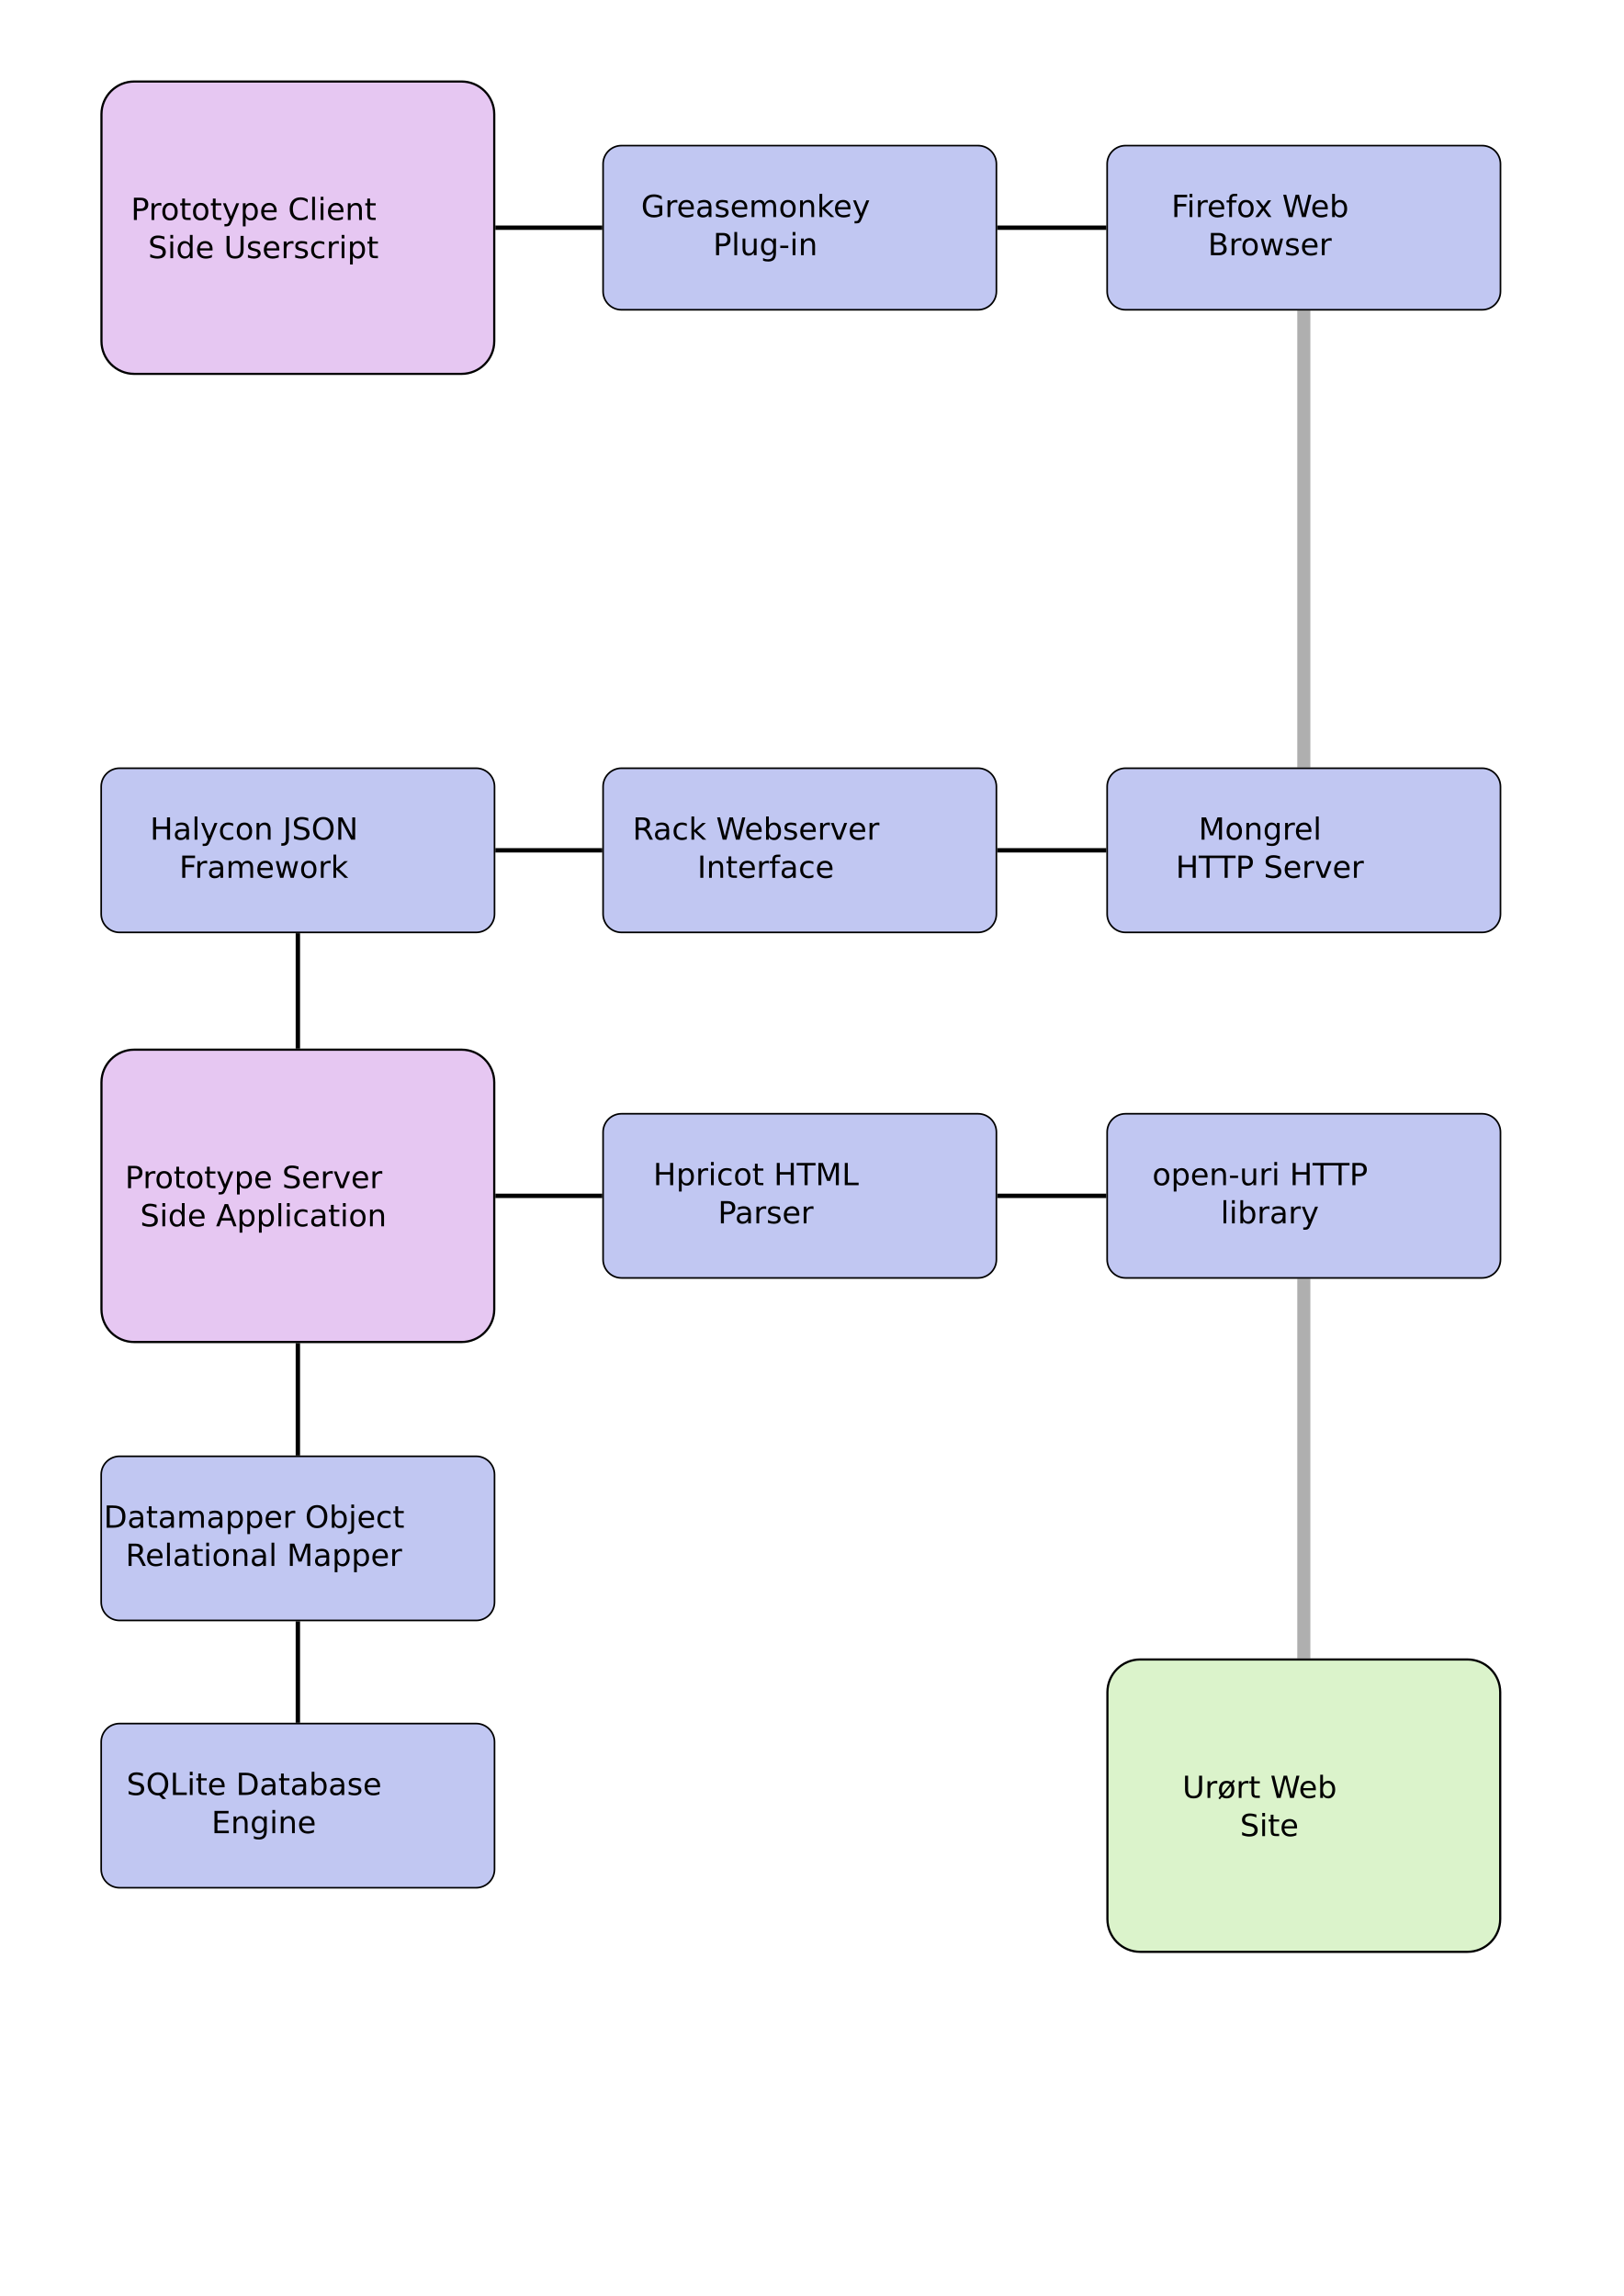
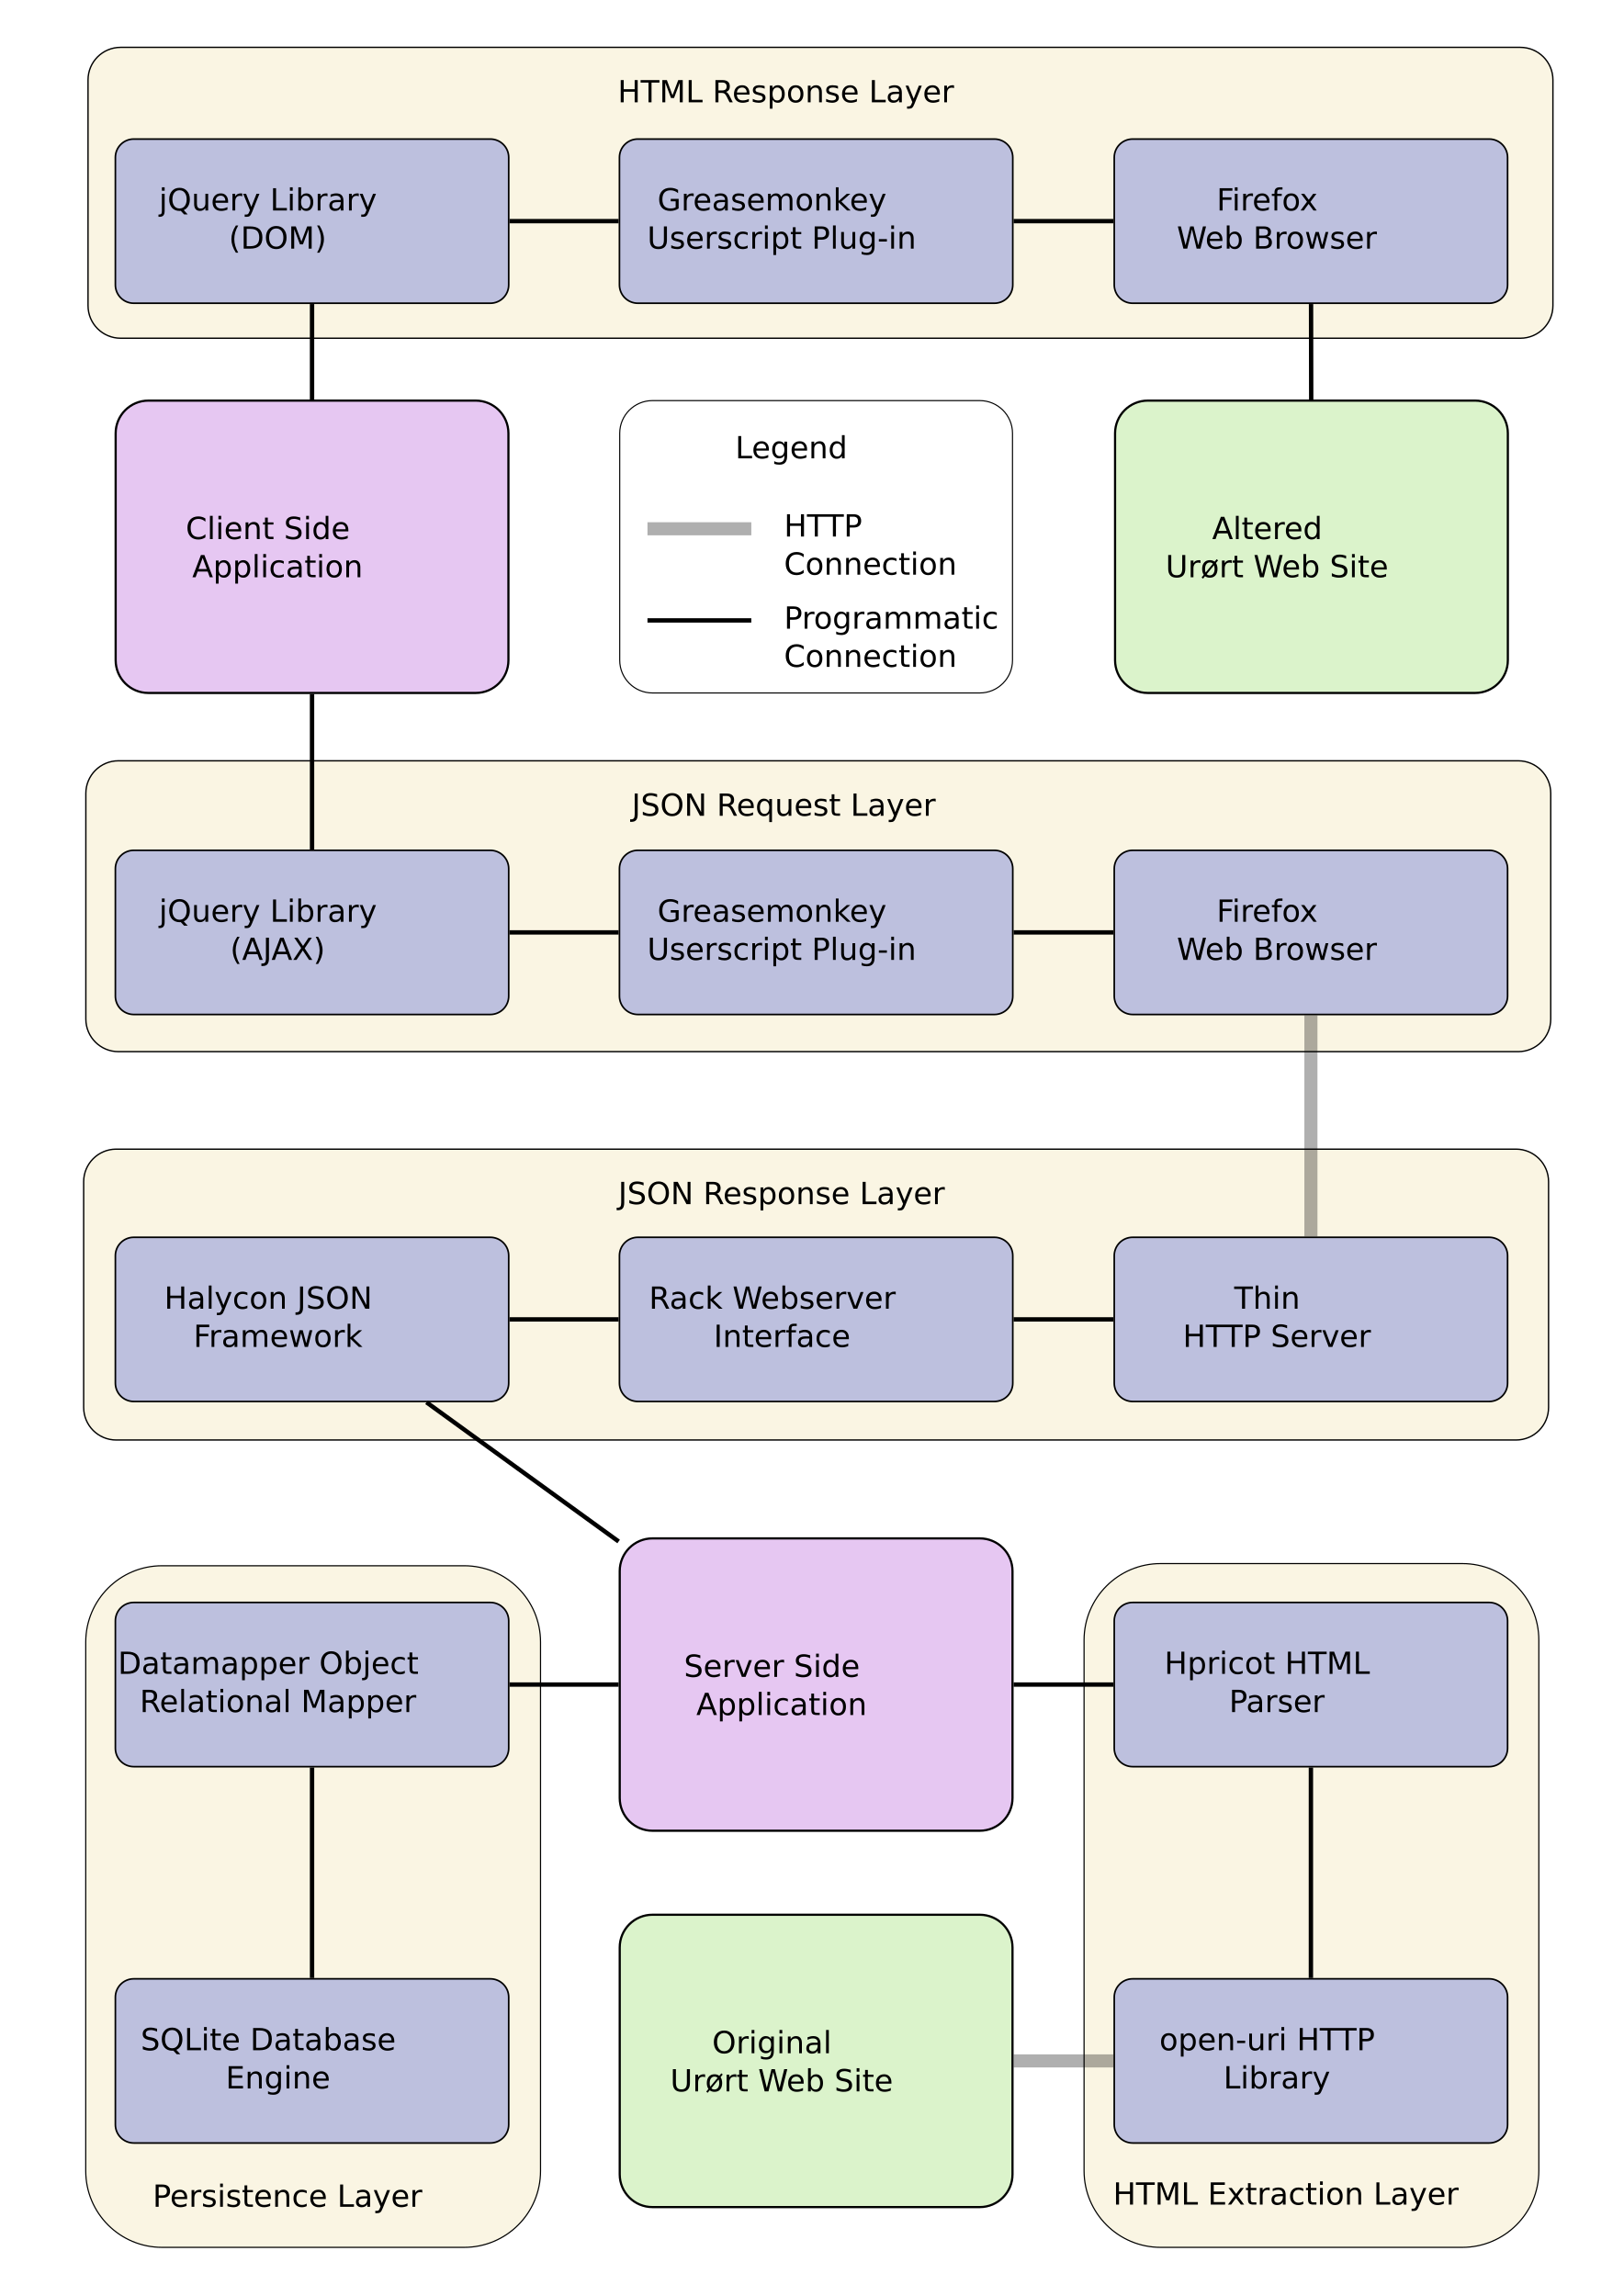
<svg xmlns="http://www.w3.org/2000/svg" width="744.094" height="1052.362" id="svg2">
  <defs id="defs4" />
  <g id="layer1">
-     <g id="g15357" transform="translate(-69.25,-22)">
+     <g id="g10362" transform="translate(1,-178)">
+       <rect style="fill:#e9cd6c;fill-opacity:0.188;stroke:#000000;stroke-width:0.615;stroke-linejoin:round;stroke-miterlimit:4;stroke-dasharray:none;stroke-opacity:1" id="rect10364" width="671.319" height="133.319" x="38.341" y="526.703" ry="14.924" />
+       <text id="text10366" y="551.9" x="373.723" style="font-size:14px;font-style:normal;font-weight:normal;text-align:center;text-anchor:middle;fill:#000000;fill-opacity:1;stroke:none;stroke-width:1px;stroke-linecap:butt;stroke-linejoin:miter;stroke-opacity:1;font-family:Bitstream Vera Sans" xml:space="preserve">
+         <tspan y="551.9" x="373.723" id="tspan10368">JSON Request Layer</tspan>
+       </text>
+     </g>
+     <g id="g10370" transform="translate(2,-505)">
+       <rect style="fill:#e9cd6c;fill-opacity:0.188;stroke:#000000;stroke-width:0.615;stroke-linejoin:round;stroke-miterlimit:4;stroke-dasharray:none;stroke-opacity:1" id="rect10372" width="671.319" height="133.319" x="38.341" y="526.703" ry="14.924" />
+       <text id="text10374" y="551.9" x="373.723" style="font-size:14px;font-style:normal;font-weight:normal;text-align:center;text-anchor:middle;fill:#000000;fill-opacity:1;stroke:none;stroke-width:1px;stroke-linecap:butt;stroke-linejoin:miter;stroke-opacity:1;font-family:Bitstream Vera Sans" xml:space="preserve">
+         <tspan y="551.9" x="373.723" id="tspan10376">HTML Response Layer</tspan>
+       </text>
+     </g>
+     <g id="g10357">
+       <rect style="fill:#e9cd6c;fill-opacity:0.188;stroke:#000000;stroke-width:0.615;stroke-linejoin:round;stroke-miterlimit:4;stroke-dasharray:none;stroke-opacity:1" id="rect6296" width="671.319" height="133.319" x="38.341" y="526.703" ry="14.924" />
+       <text id="text6298" y="551.9" x="373.723" style="font-size:14px;font-style:normal;font-weight:normal;text-align:center;text-anchor:middle;fill:#000000;fill-opacity:1;stroke:none;stroke-width:1px;stroke-linecap:butt;stroke-linejoin:miter;stroke-opacity:1;font-family:Bitstream Vera Sans" xml:space="preserve">
+         <tspan y="551.9" x="373.723" id="tspan6300">JSON Response Layer</tspan>
+       </text>
+     </g>
+     <rect ry="35.083" y="716.658" x="496.796" height="313.409" width="208.409" id="rect7374" style="fill:#e9cd6c;fill-opacity:0.188;stroke:#000000;stroke-width:0.525;stroke-linejoin:round;stroke-miterlimit:4;stroke-dasharray:none;stroke-opacity:1" />
+     <text xml:space="preserve" style="font-size:14px;font-style:normal;font-weight:normal;text-align:center;text-anchor:middle;fill:#000000;fill-opacity:1;stroke:none;stroke-width:1px;stroke-linecap:butt;stroke-linejoin:miter;stroke-opacity:1;font-family:Bitstream Vera Sans" x="600.371" y="1010.475" id="text7376">
+       <tspan id="tspan7378" x="600.371" y="1010.475">HTML Extraction Layer</tspan>
+     </text>
+     <rect ry="34.971" y="717.658" x="39.295" height="312.409" width="208.409" id="rect2350" style="fill:#e9cd6c;fill-opacity:0.188;stroke:#000000;stroke-width:0.525;stroke-linejoin:round;stroke-miterlimit:4;stroke-dasharray:none;stroke-opacity:1" />
+     <text xml:space="preserve" style="font-size:14px;font-style:normal;font-weight:normal;text-align:center;text-anchor:middle;fill:#000000;fill-opacity:1;stroke:none;stroke-width:1px;stroke-linecap:butt;stroke-linejoin:miter;stroke-opacity:1;font-family:Bitstream Vera Sans" x="142.871" y="1011.475" id="text4315">
+       <tspan id="tspan4319" x="142.871" y="1011.475">Persistence Layer</tspan>
+     </text>
+     <g id="g15357" transform="translate(-62.75,124.25)">
      <rect ry="15" y="59.362" x="115.75" height="134" width="180" id="rect6434" style="fill:#a63bcf;fill-opacity:0.285;stroke:#000000;stroke-width:1;stroke-linejoin:round;stroke-miterlimit:4;stroke-dasharray:none;stroke-opacity:1" />
      <text id="text8412" y="122.831" x="205.524" style="font-size:14px;font-style:normal;font-weight:normal;text-align:center;text-anchor:middle;fill:#000000;fill-opacity:1;stroke:none;stroke-width:1px;stroke-linecap:butt;stroke-linejoin:miter;stroke-opacity:1;font-family:Bitstream Vera Sans" xml:space="preserve">
-         <tspan id="tspan8418" y="122.831" x="205.524">Prototype Client</tspan>
-         <tspan y="140.331" x="205.524" id="tspan12404">Side Userscript</tspan>
+         <tspan y="122.831" x="205.524" id="tspan12404">Client Side</tspan>
+         <tspan y="140.331" x="205.524" id="tspan6290">Application</tspan>
      </text>
    </g>
-     <g id="g8444" transform="translate(1.50001,-174.5)">
+     <g id="g8444" transform="translate(9.000015,148.5)">
      <rect style="fill:#253bcf;fill-opacity:0.285;stroke:#000000;stroke-width:0.75;stroke-linejoin:round;stroke-miterlimit:4;stroke-dasharray:none;stroke-opacity:1" id="rect7409" width="180.25" height="75.25" x="274.875" y="241.237" ry="8.424" />
      <text id="text8422" y="273.975" x="364.815" style="font-size:14px;font-style:normal;font-weight:normal;text-align:center;text-anchor:middle;fill:#000000;fill-opacity:1;stroke:none;stroke-width:1px;stroke-linecap:butt;stroke-linejoin:miter;stroke-opacity:1;font-family:Bitstream Vera Sans" xml:space="preserve">
        <tspan y="273.975" x="364.815" id="tspan8424">Greasemonkey</tspan>
-         <tspan id="tspan8426" y="291.475" x="364.815">Plug-in</tspan>
+         <tspan id="tspan8426" y="291.475" x="364.815">Userscript Plug-in</tspan>
      </text>
    </g>
-     <g id="g8438" transform="translate(232.5,-306.5)">
+     <g id="g8438" transform="translate(235.75,16.49998)">
      <rect ry="8.424" y="373.237" x="274.875" height="75.25" width="180.25" id="rect8428" style="fill:#253bcf;fill-opacity:0.285;stroke:#000000;stroke-width:0.75;stroke-linejoin:round;stroke-miterlimit:4;stroke-dasharray:none;stroke-opacity:1" />
      <text id="text8432" y="405.975" x="364.979" style="font-size:14px;font-style:normal;font-weight:normal;text-align:center;text-anchor:middle;fill:#000000;fill-opacity:1;stroke:none;stroke-width:1px;stroke-linecap:butt;stroke-linejoin:miter;stroke-opacity:1;font-family:Bitstream Vera Sans" xml:space="preserve">
-         <tspan id="tspan8436" y="405.975" x="364.979">Firefox Web</tspan>
-         <tspan y="423.475" x="364.979" id="tspan12402">Browser</tspan>
+         <tspan y="405.975" x="364.979" id="tspan7382">Firefox</tspan>
+         <tspan y="423.475" x="364.979" id="tspan10384">Web Browser</tspan>
      </text>
    </g>
-     <path style="fill:none;fill-rule:evenodd;stroke:#000000;stroke-width:2;stroke-linecap:butt;stroke-linejoin:miter;stroke-miterlimit:4;stroke-dasharray:none;stroke-opacity:1" d="M 457,104.362 L 507,104.362" id="path8456" />
-     <g transform="translate(232.5,-21.12501)" id="g11369">
+     <path style="fill:none;fill-rule:evenodd;stroke:#000000;stroke-width:2;stroke-linecap:butt;stroke-linejoin:miter;stroke-miterlimit:4;stroke-dasharray:none;stroke-opacity:1" d="M 464.5,427.362 L 510.25,427.362" id="path8456" />
+     <g transform="translate(235.75,193.875)" id="g11369">
      <rect style="fill:#253bcf;fill-opacity:0.285;stroke:#000000;stroke-width:0.75;stroke-linejoin:round;stroke-miterlimit:4;stroke-dasharray:none;stroke-opacity:1" id="rect11371" width="180.25" height="75.25" x="274.875" y="373.237" ry="8.424" />
      <text xml:space="preserve" style="font-size:14px;font-style:normal;font-weight:normal;text-align:center;text-anchor:middle;fill:#000000;fill-opacity:1;stroke:none;stroke-width:1px;stroke-linecap:butt;stroke-linejoin:miter;stroke-opacity:1;font-family:Bitstream Vera Sans" x="364.979" y="405.975" id="text11373">
-         <tspan x="364.979" y="405.975" id="tspan11377">Mongrel</tspan>
+         <tspan x="364.979" y="405.975" id="tspan11377">Thin</tspan>
        <tspan x="364.979" y="423.475" id="tspan11381">HTTP Server</tspan>
      </text>
    </g>
-     <g id="g11383" transform="translate(1.50001,-21.12501)">
+     <g id="g11383" transform="translate(9.000015,193.875)">
      <rect ry="8.424" y="373.237" x="274.875" height="75.25" width="180.25" id="rect11385" style="fill:#253bcf;fill-opacity:0.285;stroke:#000000;stroke-width:0.75;stroke-linejoin:round;stroke-miterlimit:4;stroke-dasharray:none;stroke-opacity:1" />
      <text id="text11387" y="405.975" x="364.979" style="font-size:14px;font-style:normal;font-weight:normal;text-align:center;text-anchor:middle;fill:#000000;fill-opacity:1;stroke:none;stroke-width:1px;stroke-linecap:butt;stroke-linejoin:miter;stroke-opacity:1;font-family:Bitstream Vera Sans" xml:space="preserve">
        <tspan id="tspan11391" y="405.975" x="364.979">Rack Webserver</tspan>
        <tspan y="423.475" x="364.979" id="tspan11395">Interface</tspan>
      </text>
    </g>
-     <g transform="translate(-228.5,-21.12501)" id="g11407">
+     <g transform="translate(-222,193.875)" id="g11407">
      <rect style="fill:#253bcf;fill-opacity:0.285;stroke:#000000;stroke-width:0.75;stroke-linejoin:round;stroke-miterlimit:4;stroke-dasharray:none;stroke-opacity:1" id="rect11409" width="180.25" height="75.25" x="274.875" y="373.237" ry="8.424" />
      <text xml:space="preserve" style="font-size:14px;font-style:normal;font-weight:normal;text-align:center;text-anchor:middle;fill:#000000;fill-opacity:1;stroke:none;stroke-width:1px;stroke-linecap:butt;stroke-linejoin:miter;stroke-opacity:1;font-family:Bitstream Vera Sans" x="364.979" y="405.975" id="text11411">
        <tspan x="364.979" y="405.975" id="tspan11419">Halycon JSON</tspan>
        <tspan x="364.979" y="423.475" id="tspan11423">Framework</tspan>
      </text>
    </g>
-     <path style="fill:none;fill-rule:evenodd;stroke:#000000;stroke-width:2;stroke-linecap:butt;stroke-linejoin:miter;stroke-miterlimit:4;stroke-dasharray:none;stroke-opacity:1" d="M 507,389.737 L 457,389.737" id="path11425" />
-     <path style="fill:none;fill-rule:evenodd;stroke:#000000;stroke-width:2;stroke-linecap:butt;stroke-linejoin:miter;stroke-miterlimit:4;stroke-dasharray:none;stroke-opacity:1" d="M 276,389.737 L 227,389.737" id="path11427" />
-     <g id="g15351" transform="translate(-293.25,-24)">
+     <path style="fill:none;fill-rule:evenodd;stroke:#000000;stroke-width:2;stroke-linecap:butt;stroke-linejoin:miter;stroke-miterlimit:4;stroke-dasharray:none;stroke-opacity:1" d="M 510.25,604.737 L 464.5,604.737" id="path11425" />
+     <path style="fill:none;fill-rule:evenodd;stroke:#000000;stroke-width:2;stroke-linecap:butt;stroke-linejoin:miter;stroke-miterlimit:4;stroke-dasharray:none;stroke-opacity:1" d="M 283.5,604.737 L 233.5,604.737" id="path11427" />
+     <g id="g15351" transform="translate(-55.75,200)">
      <rect style="fill:#a63bcf;fill-opacity:0.285;stroke:#000000;stroke-width:1;stroke-linejoin:round;stroke-miterlimit:4;stroke-dasharray:none;stroke-opacity:1" id="rect12408" width="180" height="134" x="339.75" y="505.112" ry="15" />
      <text xml:space="preserve" style="font-size:14px;font-style:normal;font-weight:normal;text-align:center;text-anchor:middle;fill:#000000;fill-opacity:1;stroke:none;stroke-width:1px;stroke-linecap:butt;stroke-linejoin:miter;stroke-opacity:1;font-family:Bitstream Vera Sans" x="429.524" y="568.581" id="text12410">
-         <tspan id="tspan12414" x="429.524" y="568.581">Prototype Server</tspan>
-         <tspan x="429.524" y="586.081" id="tspan13387">Side Application</tspan>
+         <tspan x="429.524" y="568.581" id="tspan13387">Server Side</tspan>
+         <tspan x="429.524" y="586.081" id="tspan6294">Application</tspan>
      </text>
    </g>
-     <path style="fill:none;fill-rule:evenodd;stroke:#000000;stroke-width:2;stroke-linecap:butt;stroke-linejoin:miter;stroke-miterlimit:4;stroke-dasharray:none;stroke-opacity:1" d="M 136.5,427.737 L 136.5,480.612" id="path15363" />
-     <path style="fill:none;fill-rule:evenodd;stroke:#000000;stroke-width:2;stroke-linecap:butt;stroke-linejoin:miter;stroke-miterlimit:4;stroke-dasharray:none;stroke-opacity:1" d="M 227,104.362 L 276,104.362" id="path15365" />
-     <g id="g18274" transform="translate(1.50001,137.25)">
-       <rect ry="8.424" y="373.237" x="274.875" height="75.25" width="180.25" id="rect18276" style="fill:#253bcf;fill-opacity:0.285;stroke:#000000;stroke-width:0.75;stroke-linejoin:round;stroke-miterlimit:4;stroke-dasharray:none;stroke-opacity:1" />
-       <text id="text18278" y="405.975" x="364.979" style="font-size:14px;font-style:normal;font-weight:normal;text-align:center;text-anchor:middle;fill:#000000;fill-opacity:1;stroke:none;stroke-width:1px;stroke-linecap:butt;stroke-linejoin:miter;stroke-opacity:1;font-family:Bitstream Vera Sans" xml:space="preserve">
-         <tspan y="405.975" x="364.979" id="tspan18286">Hpricot HTML</tspan>
-         <tspan y="423.475" x="364.979" id="tspan18290">Parser</tspan>
-       </text>
-     </g>
-     <g transform="translate(232.5,137.25)" id="g18292">
+     <path style="fill:none;fill-rule:evenodd;stroke:#000000;stroke-width:2;stroke-linecap:butt;stroke-linejoin:miter;stroke-miterlimit:4;stroke-dasharray:none;stroke-opacity:1;display:inline" d="M 195.445,642.737 L 283.5,706.539" id="path15363" />
+     <g transform="translate(235.75,533.75)" id="g18292">
      <rect style="fill:#253bcf;fill-opacity:0.285;stroke:#000000;stroke-width:0.75;stroke-linejoin:round;stroke-miterlimit:4;stroke-dasharray:none;stroke-opacity:1" id="rect18294" width="180.25" height="75.25" x="274.875" y="373.237" ry="8.424" />
      <text xml:space="preserve" style="font-size:14px;font-style:normal;font-weight:normal;text-align:center;text-anchor:middle;fill:#000000;fill-opacity:1;stroke:none;stroke-width:1px;stroke-linecap:butt;stroke-linejoin:miter;stroke-opacity:1;font-family:Bitstream Vera Sans" x="364.979" y="405.975" id="text18296">
        <tspan id="tspan18300" x="364.979" y="405.975">open-uri HTTP</tspan>
-         <tspan x="364.979" y="423.475" id="tspan18304">library</tspan>
+         <tspan x="364.979" y="423.475" id="tspan18304">Library</tspan>
      </text>
    </g>
-     <path style="fill:none;fill-rule:evenodd;stroke:#000000;stroke-width:2;stroke-linecap:butt;stroke-linejoin:miter;stroke-miterlimit:4;stroke-dasharray:none;stroke-opacity:1" d="M 227,548.112 L 276,548.112" id="path18306" />
-     <path style="fill:none;fill-rule:evenodd;stroke:#000000;stroke-width:2;stroke-linecap:butt;stroke-linejoin:miter;stroke-miterlimit:4;stroke-dasharray:none;stroke-opacity:1" d="M 457,548.112 L 507,548.112" id="path18308" />
-     <g id="g20262" transform="translate(390.75,-3.500002)">
+     <path style="fill:none;fill-rule:evenodd;stroke:#000000;stroke-width:2;stroke-linecap:butt;stroke-linejoin:miter;stroke-miterlimit:4;stroke-dasharray:none;stroke-opacity:1;display:inline" d="M 464.5,772.112 L 510.25,772.112" id="path18306" />
+     <path style="fill:none;fill-rule:evenodd;stroke:#000000;stroke-width:2;stroke-linecap:butt;stroke-linejoin:miter;stroke-miterlimit:4;stroke-dasharray:none;stroke-opacity:1;display:inline" d="M 600.75,810.112 L 600.75,906.612" id="path18308" />
+     <g id="g20262" transform="translate(167.25,113.5)">
      <rect ry="15" y="764.112" x="116.75" height="134" width="180" id="rect19281" style="fill:#7ed447;fill-opacity:0.285;stroke:#000000;stroke-width:1;stroke-linejoin:round;stroke-miterlimit:4;stroke-dasharray:none;stroke-opacity:1" />
      <text id="text19283" y="827.581" x="206.524" style="font-size:14px;font-style:normal;font-weight:normal;text-align:center;text-anchor:middle;fill:#000000;fill-opacity:1;stroke:none;stroke-width:1px;stroke-linecap:butt;stroke-linejoin:miter;stroke-opacity:1;font-family:Bitstream Vera Sans" xml:space="preserve">
-         <tspan id="tspan19287" y="827.581" x="206.524">Urørt Web</tspan>
-         <tspan y="845.081" x="206.524" id="tspan20270">Site</tspan>
+         <tspan y="827.581" x="206.524" id="tspan20270">Original</tspan>
+         <tspan y="845.081" x="206.524" id="tspan7305">Urørt Web Site</tspan>
      </text>
    </g>
-     <g transform="translate(-228.5,294.25)" id="g20272">
+     <g transform="translate(-222,361.25)" id="g20272">
      <rect style="fill:#253bcf;fill-opacity:0.285;stroke:#000000;stroke-width:0.75;stroke-linejoin:round;stroke-miterlimit:4;stroke-dasharray:none;stroke-opacity:1" id="rect20274" width="180.25" height="75.25" x="274.875" y="373.237" ry="8.424" />
      <text xml:space="preserve" style="font-size:14px;font-style:normal;font-weight:normal;text-align:center;text-anchor:middle;fill:#000000;fill-opacity:1;stroke:none;stroke-width:1px;stroke-linecap:butt;stroke-linejoin:miter;stroke-opacity:1;font-family:Bitstream Vera Sans" x="364.979" y="405.975" id="text20276">
        <tspan id="tspan20280" x="364.979" y="405.975">Datamapper Object</tspan>
        <tspan x="364.979" y="423.475" id="tspan20284">Relational Mapper</tspan>
      </text>
    </g>
-     <g id="g20286" transform="translate(-228.5,416.75)">
+     <g id="g20286" transform="translate(-222,533.75)">
      <rect ry="8.424" y="373.237" x="274.875" height="75.25" width="180.25" id="rect20288" style="fill:#253bcf;fill-opacity:0.285;stroke:#000000;stroke-width:0.75;stroke-linejoin:round;stroke-miterlimit:4;stroke-dasharray:none;stroke-opacity:1" />
      <text id="text20290" y="405.975" x="364.979" style="font-size:14px;font-style:normal;font-weight:normal;text-align:center;text-anchor:middle;fill:#000000;fill-opacity:1;stroke:none;stroke-width:1px;stroke-linecap:butt;stroke-linejoin:miter;stroke-opacity:1;font-family:Bitstream Vera Sans" xml:space="preserve">
        <tspan id="tspan20294" y="405.975" x="364.979">SQLite Database</tspan>
        <tspan y="423.475" x="364.979" id="tspan20298">Engine</tspan>
      </text>
    </g>
-     <path style="fill:none;fill-rule:evenodd;stroke:#000000;stroke-width:2;stroke-linecap:butt;stroke-linejoin:miter;stroke-miterlimit:4;stroke-dasharray:none;stroke-opacity:1" d="M 136.5,615.612 L 136.5,667.112" id="path20300" />
-     <path style="fill:none;fill-rule:evenodd;stroke:#000000;stroke-width:2;stroke-linecap:butt;stroke-linejoin:miter;stroke-miterlimit:4;stroke-dasharray:none;stroke-opacity:1" d="M 136.5,743.112 L 136.5,789.612" id="path20302" />
-     <path style="fill:none;fill-rule:evenodd;stroke:#000000;stroke-width:6;stroke-linecap:butt;stroke-linejoin:miter;stroke-miterlimit:4;stroke-dasharray:none;stroke-opacity:0.314" d="M 597.5,586.112 L 597.5,760.112" id="path20304" />
-     <path style="fill:none;fill-rule:evenodd;stroke:#000000;stroke-width:6;stroke-linecap:butt;stroke-linejoin:miter;stroke-miterlimit:4;stroke-dasharray:none;stroke-opacity:0.314" d="M 597.5,142.362 L 597.5,351.737" id="path22244" />
+     <path style="fill:none;fill-rule:evenodd;stroke:#000000;stroke-width:2;stroke-linecap:butt;stroke-linejoin:miter;stroke-miterlimit:4;stroke-dasharray:none;stroke-opacity:1" d="M 283.5,772.112 L 233.5,772.112" id="path20300" />
+     <path style="fill:none;fill-rule:evenodd;stroke:#000000;stroke-width:2;stroke-linecap:butt;stroke-linejoin:miter;stroke-miterlimit:4;stroke-dasharray:none;stroke-opacity:1" d="M 143,810.112 L 143,906.612" id="path20302" />
+     <path style="fill:none;fill-rule:evenodd;stroke:#000000;stroke-width:6;stroke-linecap:butt;stroke-linejoin:miter;stroke-miterlimit:4;stroke-dasharray:none;stroke-opacity:0.314" d="M 510.25,944.612 L 464.5,944.612" id="path20304" />
+     <path style="fill:none;fill-rule:evenodd;stroke:#000000;stroke-width:6;stroke-linecap:butt;stroke-linejoin:miter;stroke-miterlimit:4;stroke-dasharray:none;stroke-opacity:0.314" d="M 600.75,465.362 L 600.75,566.737" id="path22244" />
+     <g id="g7271" transform="translate(-222,-177.5)">
+       <rect style="fill:#253bcf;fill-opacity:0.285;stroke:#000000;stroke-width:0.75;stroke-linejoin:round;stroke-miterlimit:4;stroke-dasharray:none;stroke-opacity:1" id="rect7273" width="180.25" height="75.25" x="274.875" y="241.237" ry="8.424" />
+       <text id="text7275" y="273.975" x="364.815" style="font-size:14px;font-style:normal;font-weight:normal;text-align:center;text-anchor:middle;fill:#000000;fill-opacity:1;stroke:none;stroke-width:1px;stroke-linecap:butt;stroke-linejoin:miter;stroke-opacity:1;font-family:Bitstream Vera Sans" xml:space="preserve">
+         <tspan y="273.975" x="364.815" id="tspan7287">jQuery Library</tspan>
+         <tspan y="291.475" x="364.815" id="tspan7309">(DOM)</tspan>
+       </text>
+     </g>
+     <g id="g7289" transform="translate(394.25,-580.5)">
+       <rect ry="15" y="764.112" x="116.75" height="134" width="180" id="rect7291" style="fill:#7ed447;fill-opacity:0.285;stroke:#000000;stroke-width:1;stroke-linejoin:round;stroke-miterlimit:4;stroke-dasharray:none;stroke-opacity:1" />
+       <text id="text7293" y="827.581" x="206.524" style="font-size:14px;font-style:normal;font-weight:normal;text-align:center;text-anchor:middle;fill:#000000;fill-opacity:1;stroke:none;stroke-width:1px;stroke-linecap:butt;stroke-linejoin:miter;stroke-opacity:1;font-family:Bitstream Vera Sans" xml:space="preserve">
+         <tspan id="tspan7295" y="827.581" x="206.524">Altered</tspan>
+         <tspan y="845.081" x="206.524" id="tspan7297">Urørt Web Site</tspan>
+       </text>
+     </g>
+     <g id="g7311" transform="translate(-222,148.5)">
+       <rect style="fill:#253bcf;fill-opacity:0.285;stroke:#000000;stroke-width:0.75;stroke-linejoin:round;stroke-miterlimit:4;stroke-dasharray:none;stroke-opacity:1" id="rect7313" width="180.25" height="75.25" x="274.875" y="241.237" ry="8.424" />
+       <text id="text7315" y="273.975" x="364.815" style="font-size:14px;font-style:normal;font-weight:normal;text-align:center;text-anchor:middle;fill:#000000;fill-opacity:1;stroke:none;stroke-width:1px;stroke-linecap:butt;stroke-linejoin:miter;stroke-opacity:1;font-family:Bitstream Vera Sans" xml:space="preserve">
+         <tspan y="273.975" x="364.815" id="tspan7317">jQuery Library</tspan>
+         <tspan y="291.475" x="364.815" id="tspan7319">(AJAX)</tspan>
+       </text>
+     </g>
+     <g id="g7321" transform="translate(9.000015,-177.5)">
+       <rect style="fill:#253bcf;fill-opacity:0.285;stroke:#000000;stroke-width:0.75;stroke-linejoin:round;stroke-miterlimit:4;stroke-dasharray:none;stroke-opacity:1" id="rect7323" width="180.25" height="75.25" x="274.875" y="241.237" ry="8.424" />
+       <text id="text7325" y="273.975" x="364.815" style="font-size:14px;font-style:normal;font-weight:normal;text-align:center;text-anchor:middle;fill:#000000;fill-opacity:1;stroke:none;stroke-width:1px;stroke-linecap:butt;stroke-linejoin:miter;stroke-opacity:1;font-family:Bitstream Vera Sans" xml:space="preserve">
+         <tspan y="273.975" x="364.815" id="tspan7327">Greasemonkey</tspan>
+         <tspan id="tspan7329" y="291.475" x="364.815">Userscript Plug-in</tspan>
+       </text>
+     </g>
+     <g transform="translate(235.75,361.25)" id="g7344">
+       <rect style="fill:#253bcf;fill-opacity:0.285;stroke:#000000;stroke-width:0.75;stroke-linejoin:round;stroke-miterlimit:4;stroke-dasharray:none;stroke-opacity:1" id="rect7346" width="180.25" height="75.25" x="274.875" y="373.237" ry="8.424" />
+       <text xml:space="preserve" style="font-size:14px;font-style:normal;font-weight:normal;text-align:center;text-anchor:middle;fill:#000000;fill-opacity:1;stroke:none;stroke-width:1px;stroke-linecap:butt;stroke-linejoin:miter;stroke-opacity:1;font-family:Bitstream Vera Sans" x="364.979" y="405.975" id="text7348">
+         <tspan x="364.979" y="405.975" id="tspan7352">Hpricot HTML</tspan>
+         <tspan x="364.979" y="423.475" id="tspan7356">Parser</tspan>
+       </text>
+     </g>
+     <g id="g7384" transform="translate(235.75,-309.5)">
+       <rect ry="8.424" y="373.237" x="274.875" height="75.25" width="180.25" id="rect7386" style="fill:#253bcf;fill-opacity:0.285;stroke:#000000;stroke-width:0.75;stroke-linejoin:round;stroke-miterlimit:4;stroke-dasharray:none;stroke-opacity:1" />
+       <text id="text7388" y="405.975" x="364.979" style="font-size:14px;font-style:normal;font-weight:normal;text-align:center;text-anchor:middle;fill:#000000;fill-opacity:1;stroke:none;stroke-width:1px;stroke-linecap:butt;stroke-linejoin:miter;stroke-opacity:1;font-family:Bitstream Vera Sans" xml:space="preserve">
+         <tspan y="405.975" x="364.979" id="tspan7392">Firefox</tspan>
+         <tspan y="423.475" x="364.979" id="tspan10380">Web Browser</tspan>
+       </text>
+     </g>
+     <path style="fill:none;fill-rule:evenodd;stroke:#000000;stroke-width:2;stroke-linecap:butt;stroke-linejoin:miter;stroke-miterlimit:4;stroke-dasharray:none;stroke-opacity:1" d="M 283.5,427.362 L 233.5,427.362" id="path7420" />
+     <path style="fill:none;fill-rule:evenodd;stroke:#000000;stroke-width:2;stroke-linecap:butt;stroke-linejoin:miter;stroke-miterlimit:4;stroke-dasharray:none;stroke-opacity:1" d="M 143,389.362 L 143,318.112" id="path7422" />
+     <path style="fill:none;fill-rule:evenodd;stroke:#000000;stroke-width:2;stroke-linecap:butt;stroke-linejoin:miter;stroke-miterlimit:4;stroke-dasharray:none;stroke-opacity:1" d="M 143,183.112 L 143,139.362" id="path7424" />
+     <path style="fill:none;fill-rule:evenodd;stroke:#000000;stroke-width:2;stroke-linecap:butt;stroke-linejoin:miter;stroke-miterlimit:4;stroke-dasharray:none;stroke-opacity:1" d="M 233.5,101.362 L 283.5,101.362" id="path7426" />
+     <path style="fill:none;fill-rule:evenodd;stroke:#000000;stroke-width:2;stroke-linecap:butt;stroke-linejoin:miter;stroke-miterlimit:4;stroke-dasharray:none;stroke-opacity:1" d="M 464.5,101.362 L 510.25,101.362" id="path7428" />
+     <path style="fill:none;fill-rule:evenodd;stroke:#000000;stroke-width:2;stroke-linecap:butt;stroke-linejoin:miter;stroke-miterlimit:4;stroke-dasharray:none;stroke-opacity:1" d="M 600.814,139.362 L 600.887,183.112" id="path7430" />
+     <path style="fill:none;fill-rule:evenodd;stroke:#000000;stroke-width:6;stroke-linecap:butt;stroke-linejoin:miter;stroke-miterlimit:4;stroke-dasharray:none;stroke-opacity:0.314;display:inline" d="M 296.72,242.362 L 344.299,242.362" id="path10386" />
+     <rect style="fill:none;fill-opacity:0.285;stroke:#000000;stroke-width:0.5;stroke-linejoin:round;stroke-miterlimit:4;stroke-dasharray:none;stroke-opacity:1" id="rect10390" width="180" height="134" x="284" y="183.612" ry="15" />
+     <text xml:space="preserve" style="font-size:14px;font-style:normal;font-weight:normal;text-align:center;text-anchor:middle;fill:#000000;fill-opacity:1;stroke:none;stroke-width:1px;stroke-linecap:butt;stroke-linejoin:miter;stroke-opacity:1;font-family:Bitstream Vera Sans" x="373.774" y="210.081" id="text10392">
+       <tspan id="tspan10396" x="373.774" y="210.081">Legend</tspan>
+     </text>
+     <path style="fill:none;fill-rule:evenodd;stroke:#000000;stroke-width:2;stroke-linecap:butt;stroke-linejoin:miter;stroke-miterlimit:4;stroke-dasharray:none;stroke-opacity:1;display:inline" d="M 296.72,284.362 L 344.299,284.362" id="path11375" />
+     <text xml:space="preserve" style="font-size:14px;font-style:normal;font-weight:normal;text-align:start;text-anchor:start;fill:#000000;fill-opacity:1;stroke:none;stroke-width:1px;stroke-linecap:butt;stroke-linejoin:miter;stroke-opacity:1;font-family:Bitstream Vera Sans" x="359.289" y="245.9" id="text13315">
+       <tspan id="tspan13317" x="359.289" y="245.9">HTTP</tspan>
+       <tspan x="359.289" y="263.4" id="tspan13319">Connection</tspan>
+     </text>
+     <text xml:space="preserve" style="font-size:14px;font-style:normal;font-weight:normal;text-align:start;text-anchor:start;fill:#000000;fill-opacity:1;stroke:none;stroke-width:1px;stroke-linecap:butt;stroke-linejoin:miter;stroke-opacity:1;font-family:Bitstream Vera Sans" x="359.289" y="288.15" id="text13321">
+       <tspan id="tspan13323" x="359.289" y="288.15">Programmatic</tspan>
+       <tspan x="359.289" y="305.65" id="tspan13327">Connection</tspan>
+     </text>
  </g>
</svg>
